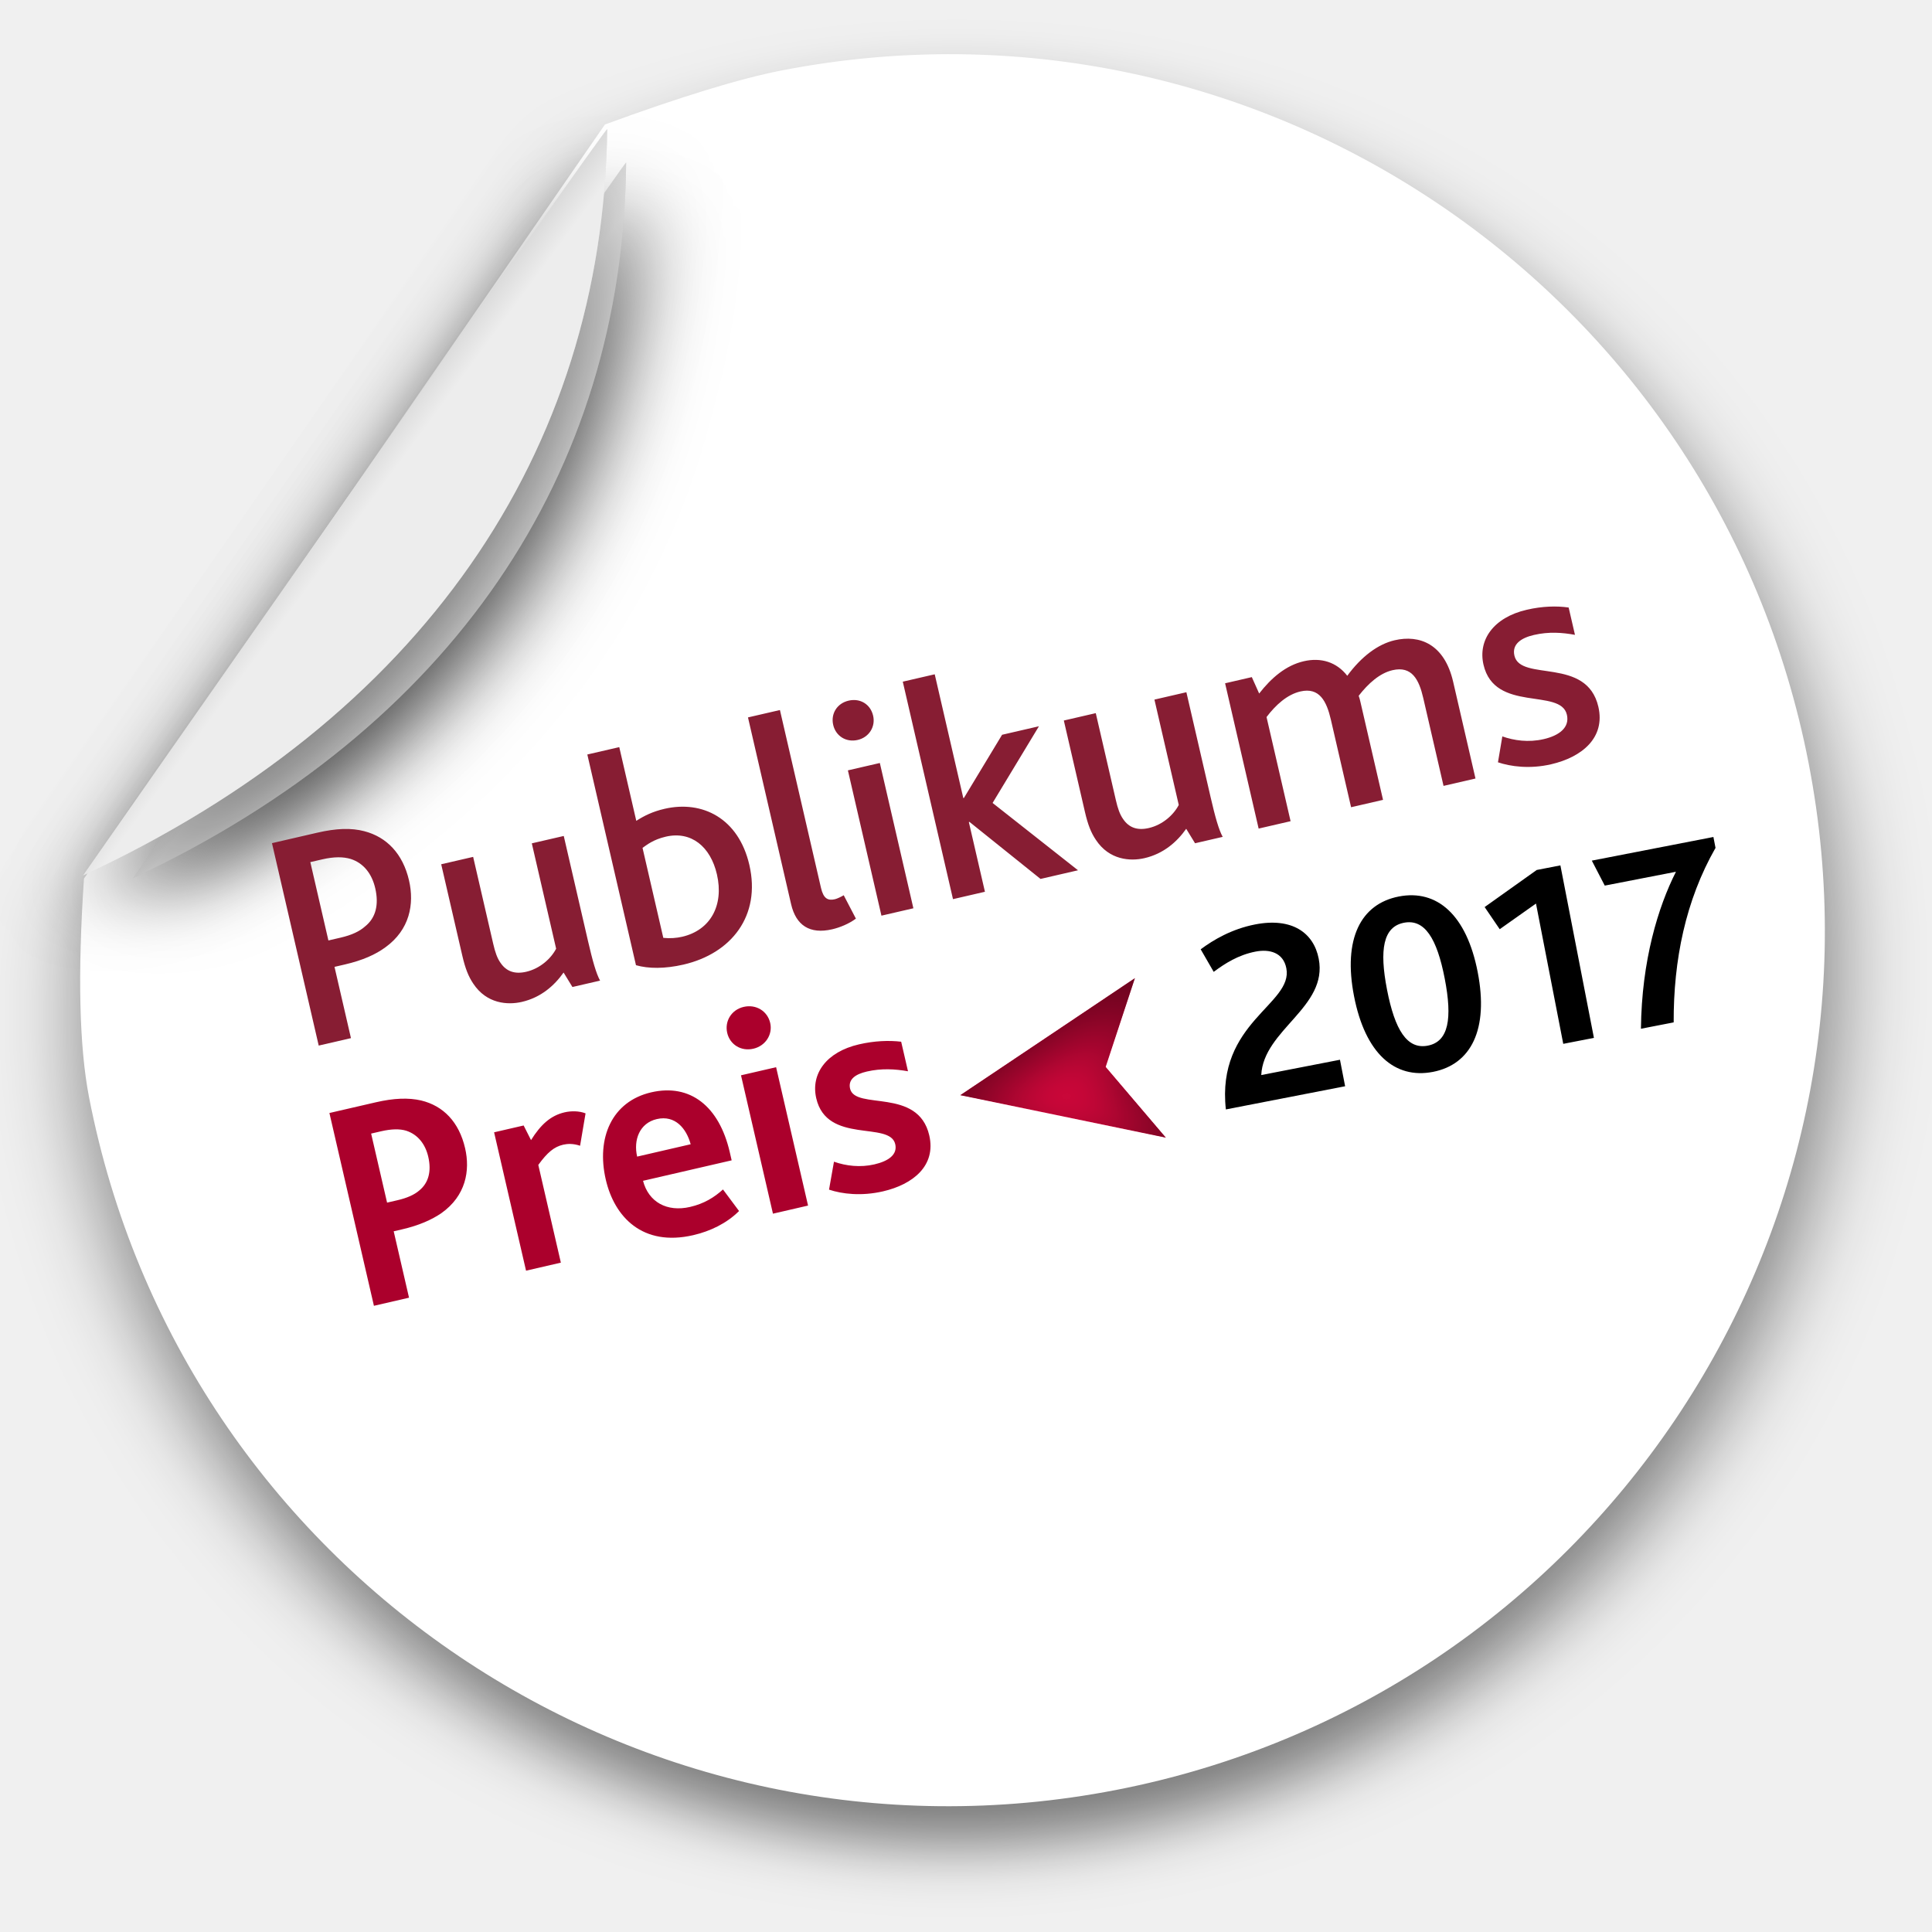
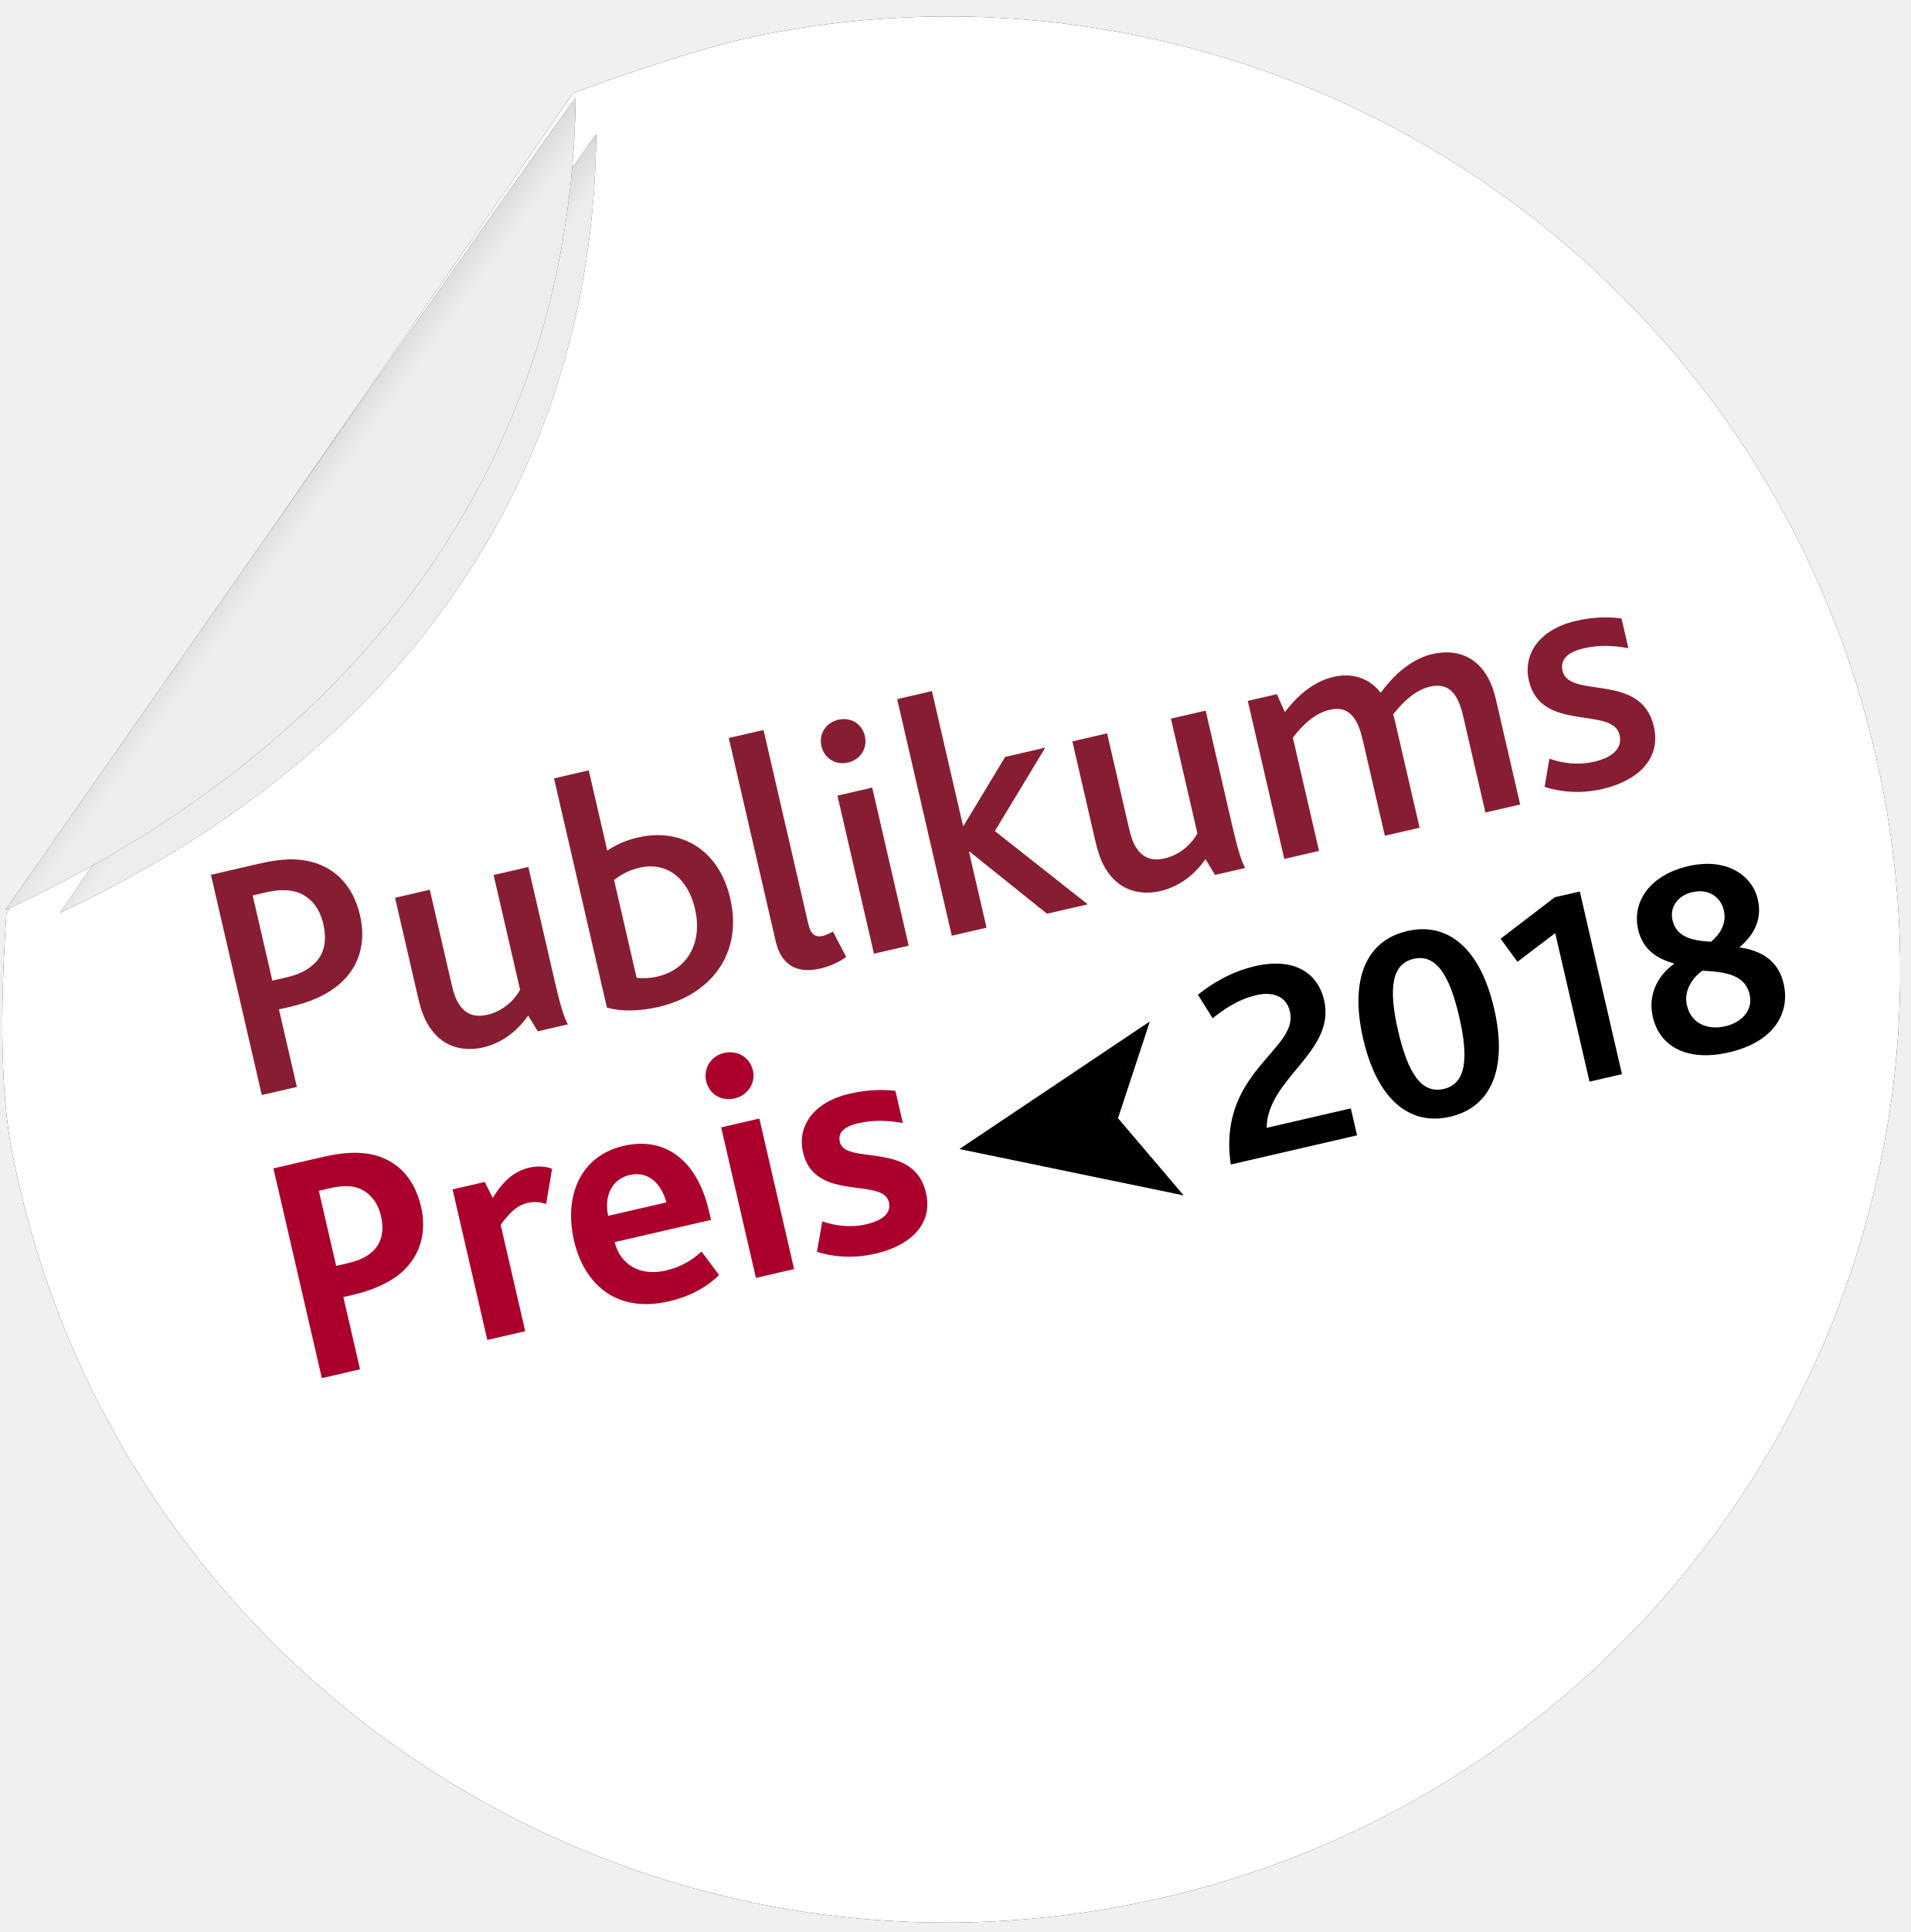
- <svg xmlns="http://www.w3.org/2000/svg" xmlns:xlink="http://www.w3.org/1999/xlink" width="99px" height="99px" viewBox="0 0 99 99" version="1.1">
+ <svg xmlns="http://www.w3.org/2000/svg" width="90px" height="91px" viewBox="0 0 90 91" version="1.1">
  <defs>
-     <path d="M44.882,89.763 C69.669,89.763 89.763,69.669 89.763,44.882 C89.763,20.094 69.669,0 44.882,0 C42.727,0 39.587,0.33 35.461,0.99 L1.882,33.828 C0.627,38.568 0,42.253 0,44.882 C0,69.669 20.094,89.763 44.882,89.763 Z" id="path-1" />
-     <filter x="-7.8%" y="-5.6%" width="115.6%" height="115.6%" filterUnits="objectBoundingBox" id="filter-2">
-       <feOffset dx="0" dy="2" in="SourceAlpha" result="shadowOffsetOuter1" />
-       <feGaussianBlur stdDeviation="2" in="shadowOffsetOuter1" result="shadowBlurOuter1" />
-       <feColorMatrix values="0 0 0 0 0   0 0 0 0 0   0 0 0 0 0  0 0 0 0.5 0" type="matrix" in="shadowBlurOuter1" />
-     </filter>
-     <linearGradient x1="54.455%" y1="50%" x2="32.77%" y2="27.37%" id="linearGradient-3">
+     <linearGradient x1="54.455%" y1="50%" x2="32.77%" y2="27.37%" id="linearGradient-1">
      <stop stop-color="#FFFFFF" stop-opacity="0.5" offset="0%" />
      <stop stop-color="#000000" stop-opacity="0.5" offset="100%" />
    </linearGradient>
-     <path d="M4.363,34.285 C21.851,29.868 32.966,18.757 36.155,3.118 C36.201,2.888 4.363,34.285 4.363,34.285 Z" id="path-4" />
-     <filter x="-22.0%" y="-16.0%" width="144.0%" height="144.9%" filterUnits="objectBoundingBox" id="filter-5">
-       <feOffset dx="0" dy="2" in="SourceAlpha" result="shadowOffsetOuter1" />
-       <feGaussianBlur stdDeviation="2" in="shadowOffsetOuter1" result="shadowBlurOuter1" />
-       <feColorMatrix values="0 0 0 0 0   0 0 0 0 0   0 0 0 0 0  0 0 0 0.5 0" type="matrix" in="shadowBlurOuter1" />
-     </filter>
-     <path d="M1.87,33.661 C20.386,29.068 32.155,17.512 35.531,1.248 C35.581,1.009 1.87,33.661 1.87,33.661 Z" id="path-6" />
-     <filter x="-20.8%" y="-15.4%" width="141.6%" height="143.2%" filterUnits="objectBoundingBox" id="filter-7">
-       <feOffset dx="0" dy="2" in="SourceAlpha" result="shadowOffsetOuter1" />
-       <feGaussianBlur stdDeviation="2" in="shadowOffsetOuter1" result="shadowBlurOuter1" />
-       <feColorMatrix values="0 0 0 0 0   0 0 0 0 0   0 0 0 0 0  0 0 0 0.5 0" type="matrix" in="shadowBlurOuter1" />
-     </filter>
-     <polygon id="path-8" points="43.841 53.291 53.773 57.441 51.436 53.291 53.773 49.111" />
-     <filter x="-20.1%" y="-24.0%" width="140.3%" height="148.0%" filterUnits="objectBoundingBox" id="filter-9">
-       <feGaussianBlur stdDeviation="1.5" in="SourceAlpha" result="shadowBlurInner1" />
-       <feOffset dx="0" dy="1" in="shadowBlurInner1" result="shadowOffsetInner1" />
-       <feComposite in="shadowOffsetInner1" in2="SourceAlpha" operator="arithmetic" k2="-1" k3="1" result="shadowInnerInner1" />
-       <feColorMatrix values="0 0 0 0 0   0 0 0 0 0   0 0 0 0 0  0 0 0 0.5 0" type="matrix" in="shadowInnerInner1" />
-     </filter>
  </defs>
-   <g id="Preisträger-/-winners" stroke="none" stroke-width="1" fill="none" fill-rule="evenodd">
-     <g id="Artboard-2" transform="translate(-408, -165)">
-       <g id="badge_audience" transform="translate(456.7596, 212.7596) rotate(-11) translate(-456.7596, -212.7596) translate(411.7596, 167.7596)">
-         <g id="Group-7" transform="translate(-0, 0)">
-           <g id="Oval-4">
-             <use fill="black" fill-opacity="1" filter="url(#filter-2)" xlink:href="#path-1" />
-             <use fill="#FFFFFF" fill-rule="evenodd" xlink:href="#path-1" />
+   <g id="Tournee-/-exhibition" stroke="none" stroke-width="1" fill="none" fill-rule="evenodd">
+     <g id="Artboard" transform="translate(-101, -85)">
+       <g id="badge_audience" transform="translate(93, 78)">
+         <g transform="translate(52.75963, 52.75963) rotate(-11) translate(-52.75963, -52.75963) translate(7.759628, 7.759628)">
+           <g id="Group-7">
+             <g id="Oval-4">
+               <g id="path-1-link" fill="#000000">
+                 <path d="M44.882,89.763 C69.669,89.763 89.763,69.669 89.763,44.882 C89.763,20.094 69.669,0 44.882,0 C42.727,0 39.587,0.33 35.461,0.99 L1.882,33.828 C0.627,38.568 0,42.253 0,44.882 C0,69.669 20.094,89.763 44.882,89.763 Z" id="path-1" />
+               </g>
+               <g id="path-1-link" fill="#FFFFFF">
+                 <path d="M44.882,89.763 C69.669,89.763 89.763,69.669 89.763,44.882 C89.763,20.094 69.669,0 44.882,0 C42.727,0 39.587,0.33 35.461,0.99 L1.882,33.828 C0.627,38.568 0,42.253 0,44.882 C0,69.669 20.094,89.763 44.882,89.763 Z" id="path-1" />
+               </g>
+             </g>
+             <g id="Oval-4-Copy" transform="translate(4, 3)">
+               <g id="path-4-link" fill="#000000">
+                 <path d="M0.363,31.285 C17.851,26.868 28.966,15.757 32.155,0.118 C32.201,-0.112 0.363,31.285 0.363,31.285 Z" id="path-4" />
+               </g>
+               <g id="path-4-link" fill="#DBDBDB">
+                 <path d="M0.363,31.285 C17.851,26.868 28.966,15.757 32.155,0.118 C32.201,-0.112 0.363,31.285 0.363,31.285 Z" id="path-4" />
+               </g>
+               <g id="path-4-link" fill="url(#linearGradient-1)">
+                 <path d="M0.363,31.285 C17.851,26.868 28.966,15.757 32.155,0.118 C32.201,-0.112 0.363,31.285 0.363,31.285 Z" id="path-4" />
+               </g>
+             </g>
+             <g id="Oval-4-Copy-2" transform="translate(1, 1)">
+               <g id="path-6-link" fill="#000000">
+                 <path d="M0.87,32.661 C19.386,28.068 31.155,16.512 34.531,0.248 C34.581,0.009 0.87,32.661 0.87,32.661 Z" id="path-6" />
+               </g>
+               <g id="path-6-link" fill="#DBDBDB">
+                 <path d="M0.87,32.661 C19.386,28.068 31.155,16.512 34.531,0.248 C34.581,0.009 0.87,32.661 0.87,32.661 Z" id="path-6" />
+               </g>
+               <g id="path-6-link" fill="url(#linearGradient-1)">
+                 <path d="M0.87,32.661 C19.386,28.068 31.155,16.512 34.531,0.248 C34.581,0.009 0.87,32.661 0.87,32.661 Z" id="path-6" />
+               </g>
+             </g>
          </g>
-           <g id="Oval-4-Copy">
-             <use fill="black" fill-opacity="1" filter="url(#filter-5)" xlink:href="#path-4" />
-             <use fill="#DBDBDB" fill-rule="evenodd" xlink:href="#path-4" />
-             <use fill="url(#linearGradient-3)" fill-rule="evenodd" xlink:href="#path-4" />
+           <path d="M56.078,55.971 C56.437,51.569 60.414,51.436 60.414,49.587 C60.414,48.776 59.762,48.47 59.057,48.47 C58.166,48.47 57.434,48.762 56.796,49.068 L56.37,47.831 C57.089,47.486 58.099,47.126 59.296,47.126 C61.185,47.126 62.103,48.097 62.103,49.427 C62.103,51.914 58.658,52.407 58.113,54.668 L62.183,54.668 L62.183,55.971 L56.078,55.971 Z M66.651,56.104 C64.696,56.104 63.486,54.548 63.486,51.609 C63.486,48.683 64.696,47.126 66.651,47.126 C68.606,47.126 69.817,48.683 69.817,51.609 C69.817,54.548 68.606,56.104 66.651,56.104 Z M66.651,54.761 C67.715,54.761 68.128,53.67 68.128,51.609 C68.128,49.56 67.715,48.47 66.651,48.47 C65.587,48.47 65.175,49.56 65.175,51.609 C65.175,53.67 65.587,54.761 66.651,54.761 Z M73.421,55.971 L73.421,48.789 L71.386,49.707 L70.854,48.47 L73.78,47.14 L74.99,47.14 L74.99,55.971 L73.421,55.971 Z M80.138,56.104 C78.129,56.104 77.012,55.12 77.012,53.67 C77.012,52.606 77.664,51.835 78.542,51.462 L78.542,51.436 C77.877,51.063 77.265,50.531 77.265,49.507 C77.265,48.151 78.395,47.126 80.244,47.126 C82.106,47.126 83.077,48.244 83.077,49.387 C83.077,50.465 82.385,51.05 81.747,51.382 L81.747,51.409 C82.638,51.755 83.369,52.367 83.369,53.524 C83.369,54.987 82.266,56.104 80.138,56.104 Z M80.231,54.867 C81.029,54.867 81.694,54.441 81.694,53.657 C81.694,52.633 80.643,52.327 79.778,52.074 C79.26,52.287 78.701,52.779 78.701,53.497 C78.701,54.415 79.419,54.867 80.231,54.867 Z M80.483,50.837 C80.962,50.584 81.401,50.185 81.401,49.534 C81.401,48.895 80.949,48.363 80.151,48.363 C79.433,48.363 78.941,48.816 78.941,49.441 C78.941,50.292 79.699,50.611 80.483,50.837 Z" id="8-copy" fill="#000000" transform="translate(69.72367, 51.61515) rotate(-2) translate(-69.72367, -51.61515) " />
+           <g id="Path-2" transform="translate(43, 49)">
+             <g id="path-8-link" fill="#D8073D">
+               <polygon id="path-8" points="0.841 4.291 10.773 8.441 8.436 4.291 10.773 0.111" />
+             </g>
+             <g id="path-8-link" fill="#000000">
+               <polygon id="path-8" points="0.841 4.291 10.773 8.441 8.436 4.291 10.773 0.111" />
+             </g>
          </g>
-           <g id="Oval-4-Copy-2">
-             <use fill="black" fill-opacity="1" filter="url(#filter-7)" xlink:href="#path-6" />
-             <use fill="#DBDBDB" fill-rule="evenodd" xlink:href="#path-6" />
-             <use fill="url(#linearGradient-3)" fill-rule="evenodd" xlink:href="#path-6" />
-           </g>
+           <path d="M12.098,57.638 L12.098,47.499 L14.544,47.499 C15.483,47.499 16.221,47.638 16.821,47.93 C17.867,48.453 18.467,49.438 18.467,50.823 C18.467,51.992 17.96,53.207 16.529,53.792 C15.975,54.007 15.283,54.146 14.375,54.146 L13.944,54.146 L13.944,57.638 L12.098,57.638 Z M13.944,52.638 L14.498,52.638 C14.99,52.638 15.39,52.561 15.683,52.407 C16.252,52.13 16.529,51.576 16.529,50.823 C16.529,50.161 16.267,49.592 15.729,49.269 C15.436,49.099 15.021,49.007 14.467,49.007 L13.944,49.007 L13.944,52.638 Z M20.098,57.638 L21.929,57.638 L21.929,52.499 C22.529,51.976 22.929,51.776 23.406,51.776 C23.621,51.776 23.913,51.823 24.236,52.023 L24.883,50.469 C24.59,50.269 24.19,50.176 23.852,50.176 C23.113,50.176 22.513,50.515 21.852,51.176 L21.652,50.361 L20.098,50.361 L20.098,57.638 Z M28.852,57.792 C26.19,57.792 25.129,55.976 25.129,54.007 C25.129,51.823 26.329,50.176 28.406,50.176 C30.452,50.176 31.636,51.653 31.636,54.069 L31.636,54.499 L26.975,54.499 C27.006,55.623 27.806,56.346 29.021,56.346 C29.76,56.346 30.344,56.146 30.867,55.853 L31.421,57.115 C30.652,57.592 29.744,57.792 28.852,57.792 Z M26.96,53.223 L29.775,53.223 C29.744,52.392 29.344,51.576 28.375,51.576 C27.467,51.576 26.96,52.346 26.96,53.223 Z M33.083,57.638 L34.929,57.638 L34.929,50.361 L33.083,50.361 L33.083,57.638 Z M34.006,49.176 C34.652,49.176 35.144,48.684 35.144,48.084 C35.144,47.453 34.652,46.976 34.006,46.976 C33.36,46.976 32.883,47.469 32.883,48.084 C32.883,48.699 33.36,49.176 34.006,49.176 Z M36.16,57.084 C36.76,57.453 37.698,57.792 38.836,57.792 C40.406,57.792 41.79,57.13 41.79,55.53 C41.79,52.992 38.375,53.438 38.375,52.284 C38.375,51.807 38.79,51.623 39.406,51.623 C40.175,51.623 40.852,51.823 41.467,52.084 L41.467,50.53 C40.867,50.315 40.144,50.176 39.329,50.176 C37.621,50.176 36.575,51.084 36.575,52.376 C36.575,54.807 39.99,54.346 39.99,55.576 C39.99,56.13 39.452,56.346 38.713,56.346 C37.975,56.346 37.283,56.099 36.729,55.746 L36.16,57.084 Z" id="Preis" fill="#AB002C" fill-rule="nonzero" transform="translate(26.94413, 52.38405) rotate(-2) translate(-26.94413, -52.38405) " />
+           <path d="M11.84,43.344 L11.84,32.698 L14.214,32.698 C15.232,32.698 15.975,32.844 16.589,33.167 C17.639,33.716 18.253,34.734 18.253,36.139 C18.253,37.383 17.72,38.611 16.298,39.208 C15.733,39.451 15.022,39.596 14.069,39.596 L13.536,39.596 L13.536,43.344 L11.84,43.344 Z M13.536,38.207 L14.182,38.207 C14.764,38.207 15.2,38.11 15.523,37.932 C16.169,37.625 16.476,36.995 16.476,36.139 C16.476,35.38 16.185,34.75 15.587,34.394 C15.248,34.201 14.796,34.087 14.166,34.087 L13.536,34.087 L13.536,38.207 Z M22.485,43.505 C23.487,43.505 24.294,43.069 24.908,42.52 L25.183,43.344 L26.637,43.344 C26.524,42.94 26.491,42.277 26.491,41.227 L26.491,35.703 L24.811,35.703 L24.811,41.244 C24.44,41.68 23.777,42.051 23.051,42.051 C22.453,42.051 22.065,41.809 21.871,41.308 C21.758,41.034 21.726,40.711 21.726,40.274 L21.726,35.703 L20.046,35.703 L20.046,40.501 C20.046,41.179 20.111,41.615 20.272,42.035 C20.708,43.198 21.742,43.505 22.485,43.505 Z M30.982,43.505 C30.013,43.505 29.189,43.311 28.607,42.988 L28.607,31.907 L30.287,31.907 L30.287,35.784 C30.74,35.622 31.208,35.509 31.838,35.509 C33.825,35.509 35.424,36.834 35.424,39.289 C35.424,41.954 33.518,43.505 30.982,43.505 Z M31.241,42.1 C32.727,42.1 33.696,41.017 33.696,39.386 C33.696,37.932 32.921,36.914 31.58,36.914 C30.917,36.914 30.53,37.108 30.287,37.205 L30.287,41.938 C30.611,42.051 30.95,42.1 31.241,42.1 Z M37.056,41.728 C37.056,42.843 37.637,43.457 38.817,43.457 C39.221,43.457 39.721,43.376 40.125,43.198 L39.786,41.89 C39.641,41.938 39.414,41.987 39.301,41.987 C38.93,41.987 38.736,41.825 38.736,41.26 L38.736,31.907 L37.056,31.907 L37.056,41.728 Z M41.434,43.344 L43.114,43.344 L43.114,35.703 L41.434,35.703 L41.434,43.344 Z M42.274,34.297 C42.871,34.297 43.324,33.845 43.324,33.264 C43.324,32.666 42.887,32.23 42.274,32.23 C41.66,32.23 41.224,32.682 41.224,33.264 C41.224,33.845 41.66,34.297 42.274,34.297 Z M45.197,43.344 L46.877,43.344 L46.877,39.677 L46.91,39.677 L49.801,43.344 L51.772,43.344 L48.283,38.998 L51.481,35.703 L49.543,35.703 L46.91,38.417 L46.877,38.417 L46.877,31.907 L45.197,31.907 L45.197,43.344 Z M55.229,43.505 C56.231,43.505 57.038,43.069 57.652,42.52 L57.927,43.344 L59.381,43.344 C59.267,42.94 59.235,42.277 59.235,41.227 L59.235,35.703 L57.555,35.703 L57.555,41.244 C57.184,41.68 56.521,42.051 55.794,42.051 C55.197,42.051 54.809,41.809 54.615,41.308 C54.502,41.034 54.47,40.711 54.47,40.274 L54.47,35.703 L52.79,35.703 L52.79,40.501 C52.79,41.179 52.854,41.615 53.016,42.035 C53.452,43.198 54.486,43.505 55.229,43.505 Z M61.271,43.344 L62.951,43.344 L62.951,37.867 C63.548,37.367 64.243,36.979 64.937,36.979 C65.939,36.979 66.133,37.771 66.133,38.74 L66.133,43.344 L67.813,43.344 L67.813,38.223 C67.813,38.094 67.813,37.964 67.797,37.867 C68.411,37.367 69.105,36.979 69.784,36.979 C70.801,36.979 70.995,37.754 70.995,38.724 L70.995,43.344 L72.675,43.344 L72.675,38.255 C72.675,36.268 71.544,35.509 70.236,35.509 C69.347,35.509 68.378,35.945 67.457,36.737 C67.086,35.929 66.359,35.509 65.454,35.509 C64.501,35.509 63.629,35.977 62.854,36.607 L62.676,35.703 L61.271,35.703 L61.271,43.344 Z M73.984,42.794 C74.565,43.15 75.486,43.505 76.617,43.505 C78.232,43.505 79.637,42.811 79.637,41.179 C79.637,38.53 76.035,39.047 76.035,37.657 C76.035,37.06 76.568,36.85 77.247,36.85 C78.038,36.85 78.701,37.06 79.298,37.318 L79.298,35.881 C78.717,35.654 77.99,35.509 77.182,35.509 C75.421,35.509 74.387,36.462 74.387,37.754 C74.387,40.291 77.974,39.79 77.974,41.211 C77.974,41.89 77.344,42.164 76.536,42.164 C75.728,42.164 75.034,41.89 74.501,41.551 L73.984,42.794 Z" id="Publikums" fill="#871D33" fill-rule="nonzero" transform="translate(45.73865, 37.70591) rotate(-2) translate(-45.73865, -37.70591) " />
        </g>
-         <path d="M57.064,56.605 L63.289,56.605 L63.289,55.222 L59.18,55.222 C59.736,52.957 63.208,52.469 63.208,49.933 C63.208,48.576 62.272,47.586 60.346,47.586 C59.126,47.586 58.095,47.953 57.363,48.305 L57.797,49.566 C58.448,49.254 59.194,48.956 60.102,48.956 C60.821,48.956 61.486,49.268 61.486,50.095 C61.486,51.98 57.431,52.116 57.064,56.605 Z M67.846,56.741 C65.853,56.741 64.618,55.154 64.618,52.157 C64.618,49.173 65.853,47.586 67.846,47.586 C69.84,47.586 71.074,49.173 71.074,52.157 C71.074,55.154 69.84,56.741 67.846,56.741 Z M67.846,55.371 C68.931,55.371 69.352,54.259 69.352,52.157 C69.352,50.068 68.931,48.956 67.846,48.956 C66.761,48.956 66.341,50.068 66.341,52.157 C66.341,54.259 66.761,55.371 67.846,55.371 Z M74.676,56.605 L76.277,56.605 L76.277,47.6 L75.042,47.6 L72.059,48.956 L72.601,50.217 L74.676,49.282 L74.676,56.605 Z M78.731,56.605 L80.44,56.605 C81.037,53.472 82.23,50.584 84.251,48.237 L84.251,47.668 L77.904,47.668 L78.311,49.051 L82.027,49.051 C80.793,50.638 79.436,53.174 78.731,56.605 Z" id="2017" fill="#000000" />
-         <g id="Path-2">
-           <use fill="#D8073D" fill-rule="evenodd" xlink:href="#path-8" />
-           <use fill="black" fill-opacity="1" filter="url(#filter-9)" xlink:href="#path-8" />
-         </g>
-         <path d="M12.098,57.638 L12.098,47.499 L14.544,47.499 C15.483,47.499 16.221,47.638 16.821,47.93 C17.867,48.453 18.467,49.438 18.467,50.823 C18.467,51.992 17.96,53.207 16.529,53.792 C15.975,54.007 15.283,54.146 14.375,54.146 L13.944,54.146 L13.944,57.638 L12.098,57.638 Z M13.944,52.638 L14.498,52.638 C14.99,52.638 15.39,52.561 15.683,52.407 C16.252,52.13 16.529,51.576 16.529,50.823 C16.529,50.161 16.267,49.592 15.729,49.269 C15.436,49.099 15.021,49.007 14.467,49.007 L13.944,49.007 L13.944,52.638 Z M20.098,57.638 L21.929,57.638 L21.929,52.499 C22.529,51.976 22.929,51.776 23.406,51.776 C23.621,51.776 23.913,51.823 24.236,52.023 L24.883,50.469 C24.59,50.269 24.19,50.176 23.852,50.176 C23.113,50.176 22.513,50.515 21.852,51.176 L21.652,50.361 L20.098,50.361 L20.098,57.638 Z M28.852,57.792 C26.19,57.792 25.129,55.976 25.129,54.007 C25.129,51.823 26.329,50.176 28.406,50.176 C30.452,50.176 31.636,51.653 31.636,54.069 L31.636,54.499 L26.975,54.499 C27.006,55.623 27.806,56.346 29.021,56.346 C29.76,56.346 30.344,56.146 30.867,55.853 L31.421,57.115 C30.652,57.592 29.744,57.792 28.852,57.792 Z M26.96,53.223 L29.775,53.223 C29.744,52.392 29.344,51.576 28.375,51.576 C27.467,51.576 26.96,52.346 26.96,53.223 Z M33.083,57.638 L34.929,57.638 L34.929,50.361 L33.083,50.361 L33.083,57.638 Z M34.006,49.176 C34.652,49.176 35.144,48.684 35.144,48.084 C35.144,47.453 34.652,46.976 34.006,46.976 C33.36,46.976 32.883,47.469 32.883,48.084 C32.883,48.699 33.36,49.176 34.006,49.176 Z M36.16,57.084 C36.76,57.453 37.698,57.792 38.836,57.792 C40.406,57.792 41.79,57.13 41.79,55.53 C41.79,52.992 38.375,53.438 38.375,52.284 C38.375,51.807 38.79,51.623 39.406,51.623 C40.175,51.623 40.852,51.823 41.467,52.084 L41.467,50.53 C40.867,50.315 40.144,50.176 39.329,50.176 C37.621,50.176 36.575,51.084 36.575,52.376 C36.575,54.807 39.99,54.346 39.99,55.576 C39.99,56.13 39.452,56.346 38.713,56.346 C37.975,56.346 37.283,56.099 36.729,55.746 L36.16,57.084 Z" id="Preis" fill="#AB002C" transform="translate(26.94413, 52.38405) rotate(-2) translate(-26.94413, -52.38405) " />
-         <path d="M11.84,43.344 L11.84,32.698 L14.214,32.698 C15.232,32.698 15.975,32.844 16.589,33.167 C17.639,33.716 18.253,34.734 18.253,36.139 C18.253,37.383 17.72,38.611 16.298,39.208 C15.733,39.451 15.022,39.596 14.069,39.596 L13.536,39.596 L13.536,43.344 L11.84,43.344 Z M13.536,38.207 L14.182,38.207 C14.764,38.207 15.2,38.11 15.523,37.932 C16.169,37.625 16.476,36.995 16.476,36.139 C16.476,35.38 16.185,34.75 15.587,34.394 C15.248,34.201 14.796,34.087 14.166,34.087 L13.536,34.087 L13.536,38.207 Z M22.485,43.505 C23.487,43.505 24.294,43.069 24.908,42.52 L25.183,43.344 L26.637,43.344 C26.524,42.94 26.491,42.277 26.491,41.227 L26.491,35.703 L24.811,35.703 L24.811,41.244 C24.44,41.68 23.777,42.051 23.051,42.051 C22.453,42.051 22.065,41.809 21.871,41.308 C21.758,41.034 21.726,40.711 21.726,40.274 L21.726,35.703 L20.046,35.703 L20.046,40.501 C20.046,41.179 20.111,41.615 20.272,42.035 C20.708,43.198 21.742,43.505 22.485,43.505 Z M30.982,43.505 C30.013,43.505 29.189,43.311 28.607,42.988 L28.607,31.907 L30.287,31.907 L30.287,35.784 C30.74,35.622 31.208,35.509 31.838,35.509 C33.825,35.509 35.424,36.834 35.424,39.289 C35.424,41.954 33.518,43.505 30.982,43.505 Z M31.241,42.1 C32.727,42.1 33.696,41.017 33.696,39.386 C33.696,37.932 32.921,36.914 31.58,36.914 C30.917,36.914 30.53,37.108 30.287,37.205 L30.287,41.938 C30.611,42.051 30.95,42.1 31.241,42.1 Z M37.056,41.728 C37.056,42.843 37.637,43.457 38.817,43.457 C39.221,43.457 39.721,43.376 40.125,43.198 L39.786,41.89 C39.641,41.938 39.414,41.987 39.301,41.987 C38.93,41.987 38.736,41.825 38.736,41.26 L38.736,31.907 L37.056,31.907 L37.056,41.728 Z M41.434,43.344 L43.114,43.344 L43.114,35.703 L41.434,35.703 L41.434,43.344 Z M42.274,34.297 C42.871,34.297 43.324,33.845 43.324,33.264 C43.324,32.666 42.887,32.23 42.274,32.23 C41.66,32.23 41.224,32.682 41.224,33.264 C41.224,33.845 41.66,34.297 42.274,34.297 Z M45.197,43.344 L46.877,43.344 L46.877,39.677 L46.91,39.677 L49.801,43.344 L51.772,43.344 L48.283,38.998 L51.481,35.703 L49.543,35.703 L46.91,38.417 L46.877,38.417 L46.877,31.907 L45.197,31.907 L45.197,43.344 Z M55.229,43.505 C56.231,43.505 57.038,43.069 57.652,42.52 L57.927,43.344 L59.381,43.344 C59.267,42.94 59.235,42.277 59.235,41.227 L59.235,35.703 L57.555,35.703 L57.555,41.244 C57.184,41.68 56.521,42.051 55.794,42.051 C55.197,42.051 54.809,41.809 54.615,41.308 C54.502,41.034 54.47,40.711 54.47,40.274 L54.47,35.703 L52.79,35.703 L52.79,40.501 C52.79,41.179 52.854,41.615 53.016,42.035 C53.452,43.198 54.486,43.505 55.229,43.505 Z M61.271,43.344 L62.951,43.344 L62.951,37.867 C63.548,37.367 64.243,36.979 64.937,36.979 C65.939,36.979 66.133,37.771 66.133,38.74 L66.133,43.344 L67.813,43.344 L67.813,38.223 C67.813,38.094 67.813,37.964 67.797,37.867 C68.411,37.367 69.105,36.979 69.784,36.979 C70.801,36.979 70.995,37.754 70.995,38.724 L70.995,43.344 L72.675,43.344 L72.675,38.255 C72.675,36.268 71.544,35.509 70.236,35.509 C69.347,35.509 68.378,35.945 67.457,36.737 C67.086,35.929 66.359,35.509 65.454,35.509 C64.501,35.509 63.629,35.977 62.854,36.607 L62.676,35.703 L61.271,35.703 L61.271,43.344 Z M73.984,42.794 C74.565,43.15 75.486,43.505 76.617,43.505 C78.232,43.505 79.637,42.811 79.637,41.179 C79.637,38.53 76.035,39.047 76.035,37.657 C76.035,37.06 76.568,36.85 77.247,36.85 C78.038,36.85 78.701,37.06 79.298,37.318 L79.298,35.881 C78.717,35.654 77.99,35.509 77.182,35.509 C75.421,35.509 74.387,36.462 74.387,37.754 C74.387,40.291 77.974,39.79 77.974,41.211 C77.974,41.89 77.344,42.164 76.536,42.164 C75.728,42.164 75.034,41.89 74.501,41.551 L73.984,42.794 Z" id="Publikums" fill="#871D33" transform="translate(45.73865, 37.70591) rotate(-2) translate(-45.73865, -37.70591) " />
      </g>
    </g>
  </g>
</svg>
